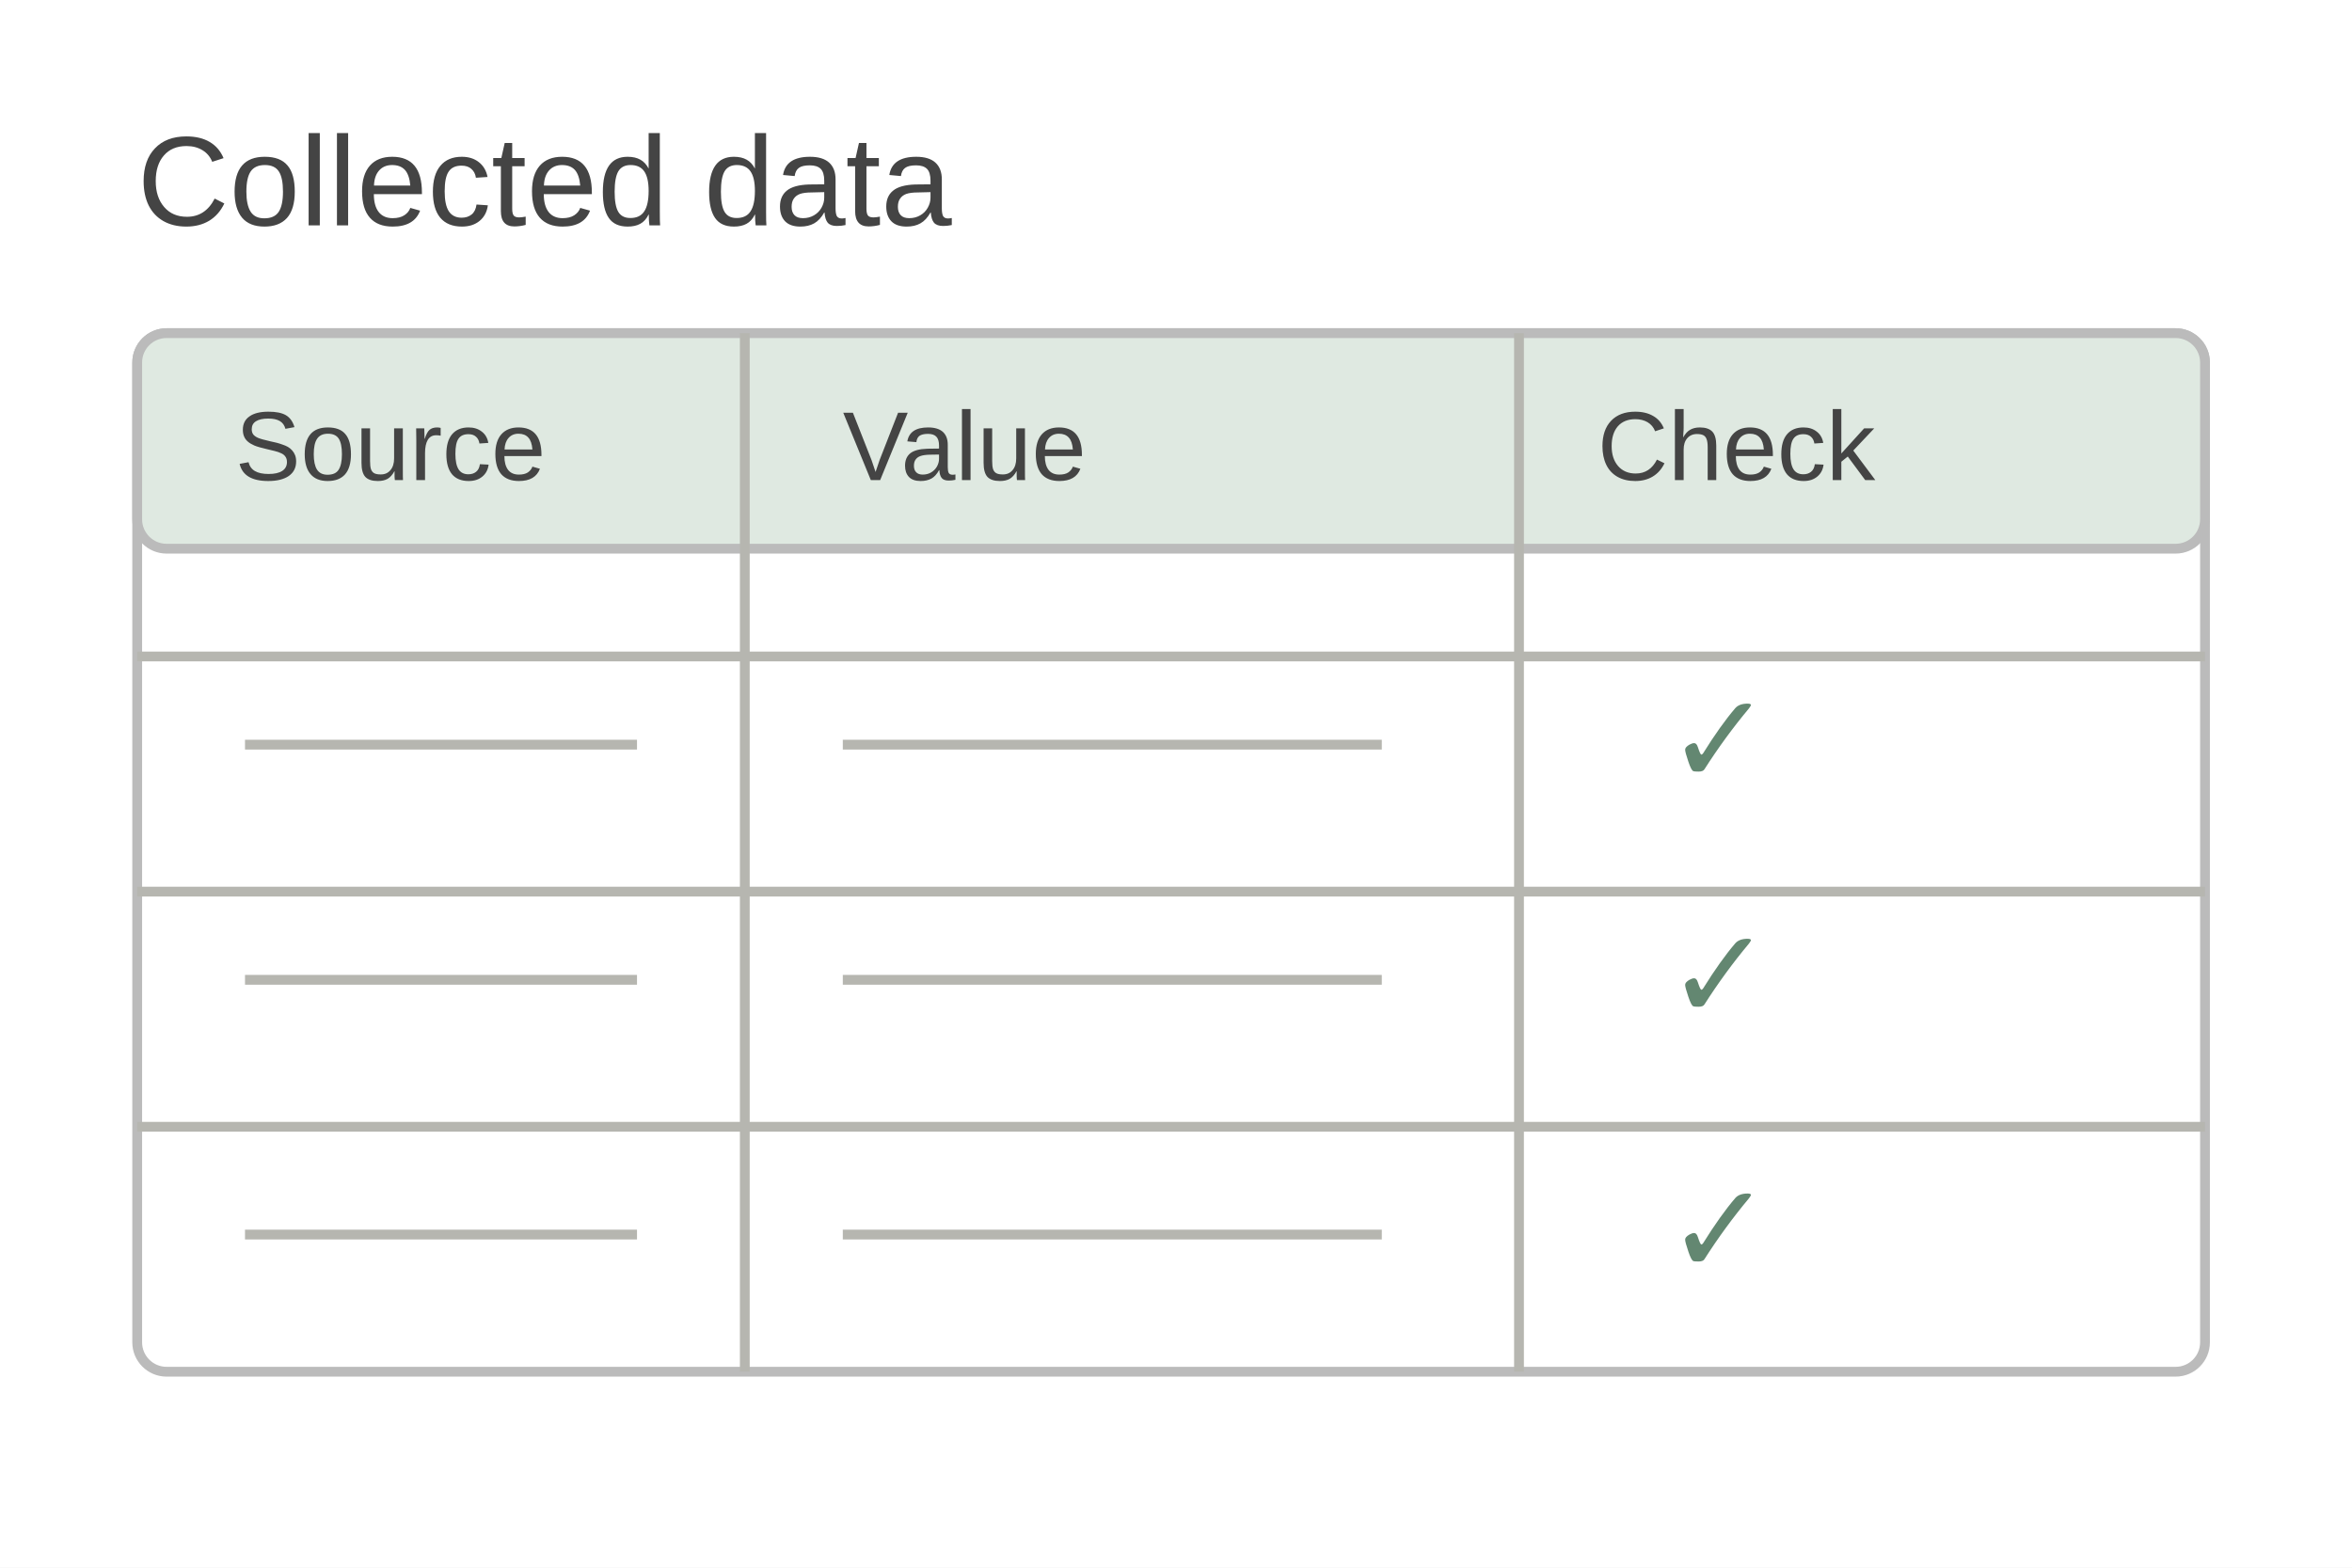
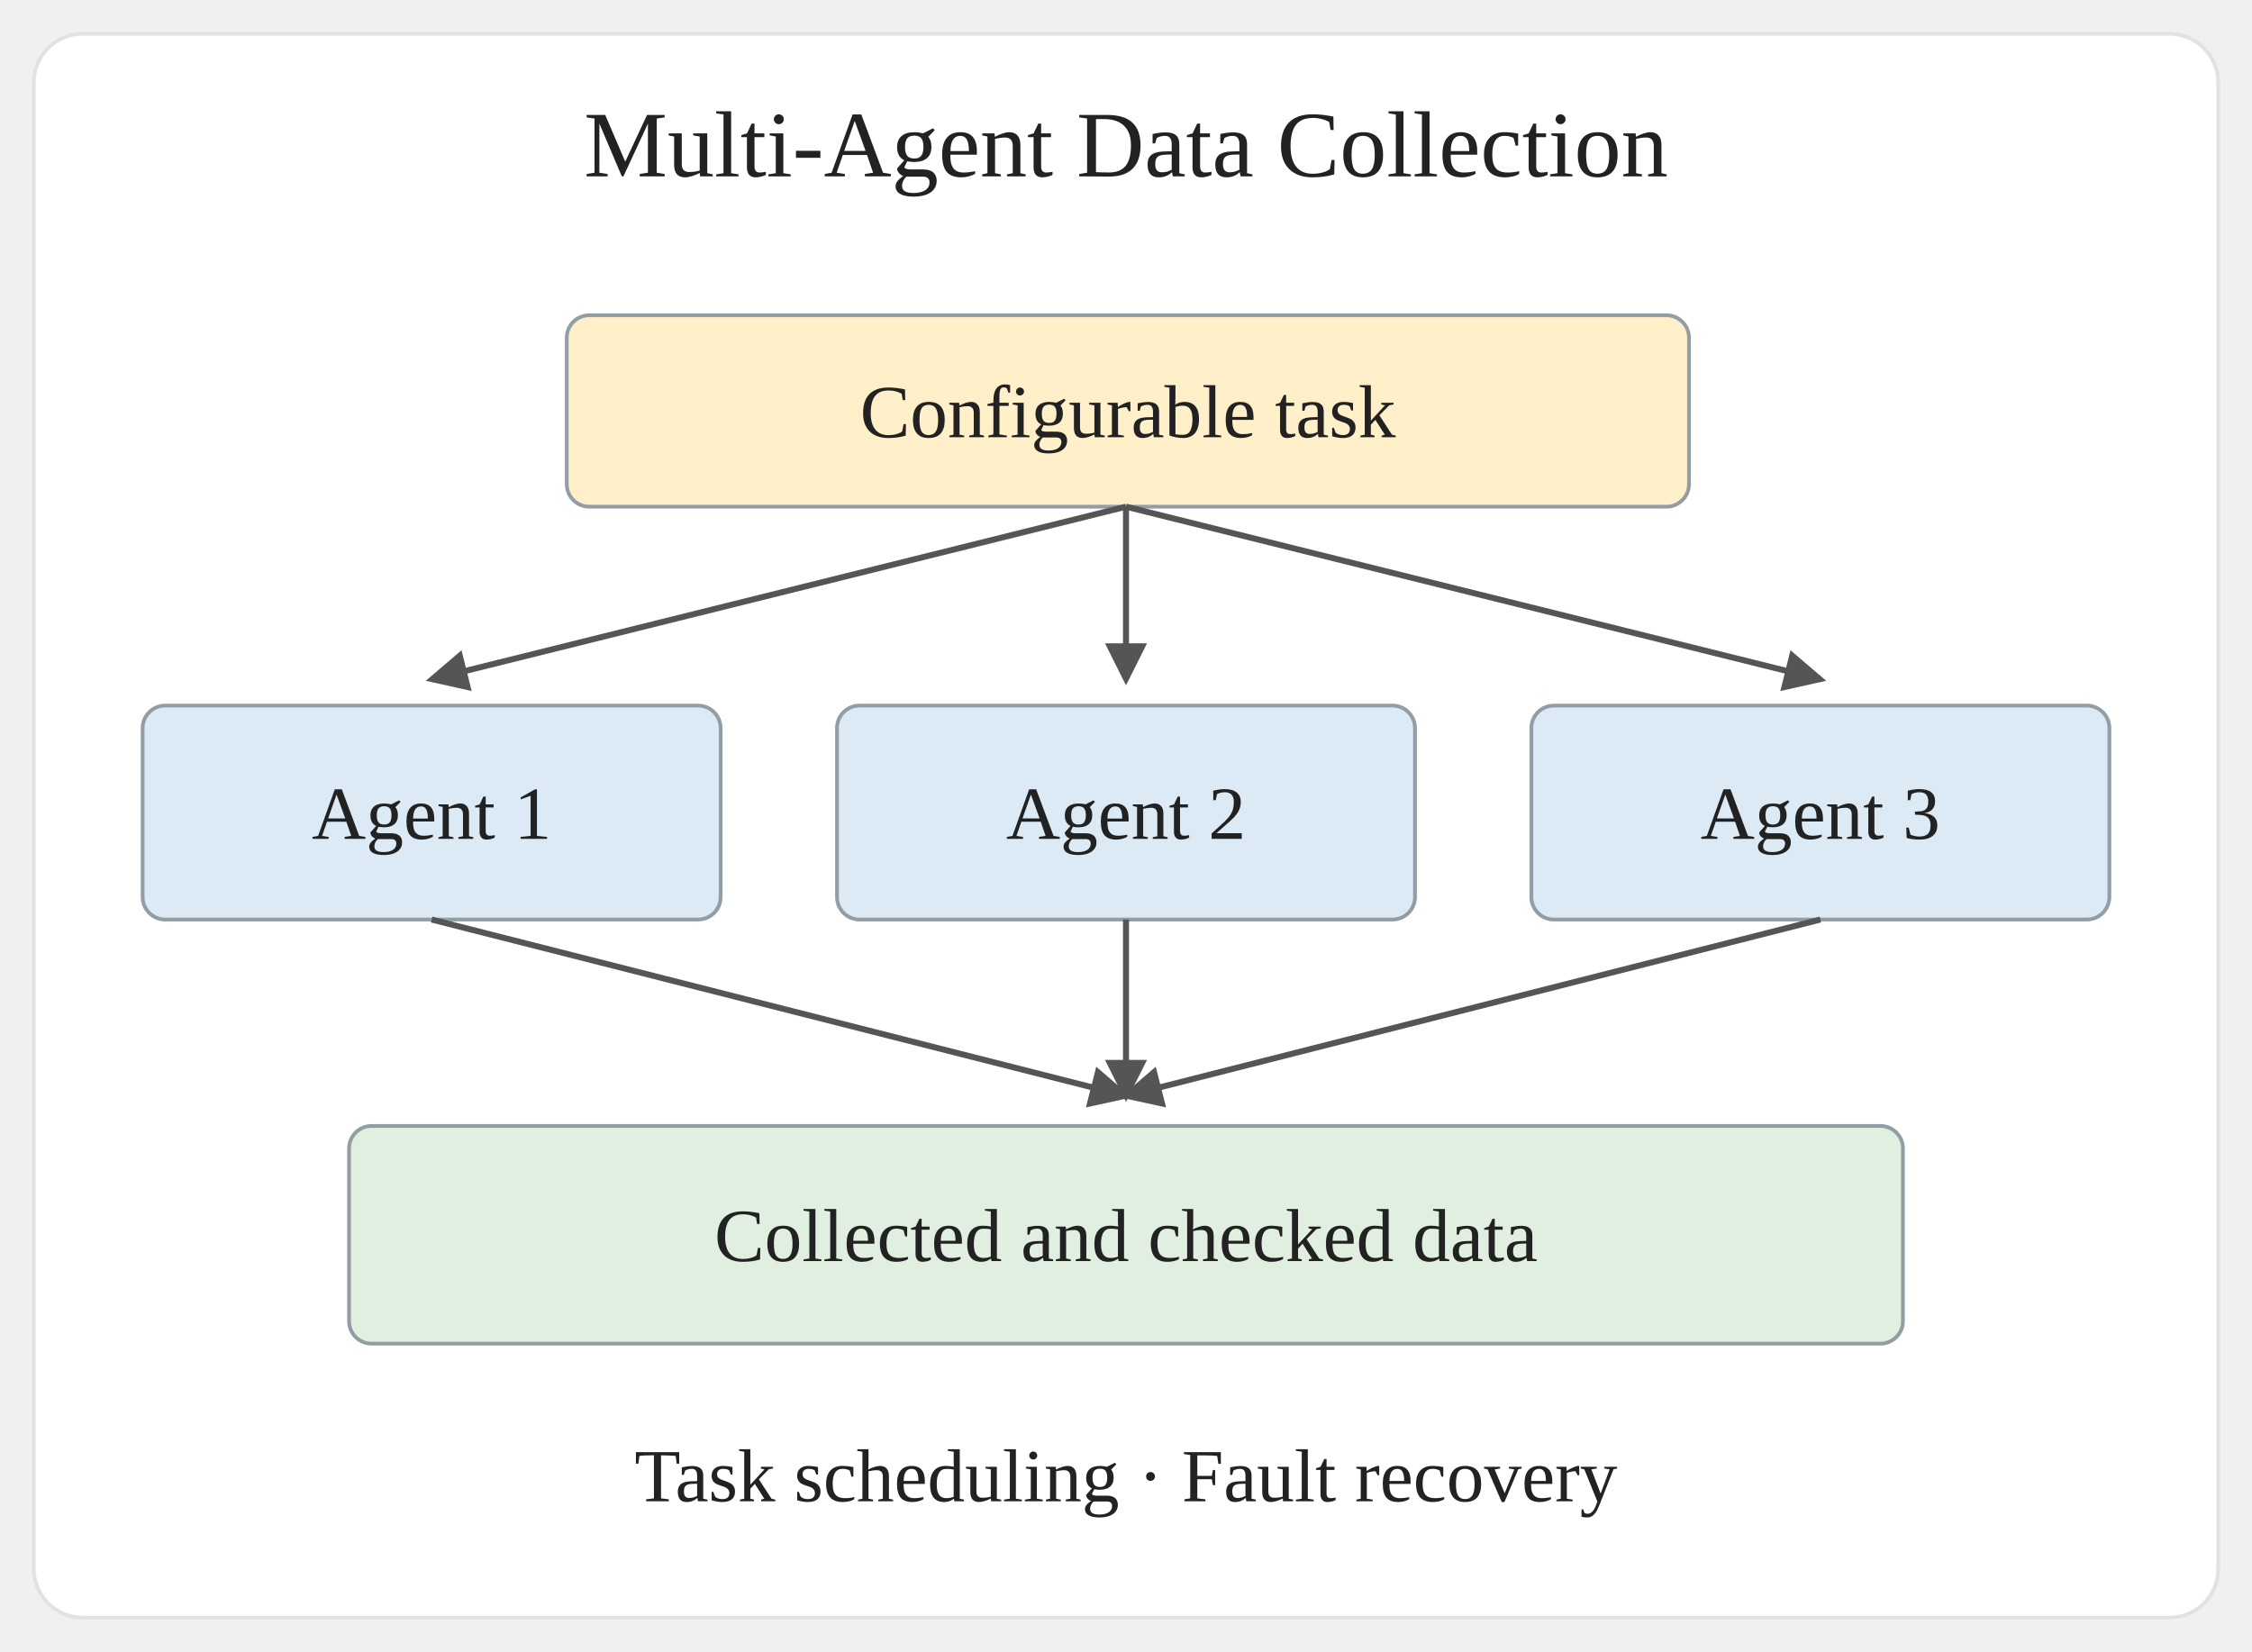
- <svg xmlns="http://www.w3.org/2000/svg" viewBox="0 0 240 160">
-   <rect width="240" height="160" fill="white" />
-   <text x="14" y="23" font-size="13" fill="#444" font-family="Arial,sans-serif">Collected data</text>
-   <rect x="14" y="34" width="211" height="106" rx="3" fill="#fff" stroke="#bbb" stroke-width="1" />
-   <rect x="14" y="34" width="211" height="22" rx="3" fill="#dfe9e1" stroke="#bbb" stroke-width="1" />
-   <path d="M14 67L225 67" stroke="#b6b6b0" fill="none" />
-   <path d="M14 91L225 91" stroke="#b6b6b0" fill="none" />
-   <path d="M14 115L225 115" stroke="#b6b6b0" fill="none" />
-   <path d="M76 34L76 140" stroke="#b6b6b0" fill="none" />
-   <path d="M155 34L155 140" stroke="#b6b6b0" fill="none" />
-   <text x="24" y="49" font-size="10" fill="#444" font-family="Arial,sans-serif">Source</text>
-   <text x="86" y="49" font-size="10" fill="#444" font-family="Arial,sans-serif">Value</text>
-   <text x="163" y="49" font-size="10" fill="#444" font-family="Arial,sans-serif">Check</text>
-   <text x="170" y="80" font-size="13" fill="#638771" font-family="Arial,sans-serif">✓</text>
-   <path d="M25 76L65 76" stroke="#b6b6b0" fill="none" />
-   <path d="M86 76L141 76" stroke="#b6b6b0" fill="none" />
-   <text x="170" y="104" font-size="13" fill="#638771" font-family="Arial,sans-serif">✓</text>
-   <path d="M25 100L65 100" stroke="#b6b6b0" fill="none" />
-   <path d="M86 100L141 100" stroke="#b6b6b0" fill="none" />
-   <text x="170" y="130" font-size="13" fill="#638771" font-family="Arial,sans-serif">✓</text>
-   <path d="M25 126L65 126" stroke="#b6b6b0" fill="none" />
-   <path d="M86 126L141 126" stroke="#b6b6b0" fill="none" />
+ <svg xmlns="http://www.w3.org/2000/svg" width="600" height="440" viewBox="0 0 600 440">
+   <defs>
+     <marker id="a" markerWidth="7" markerHeight="7" refX="6" refY="3.5" orient="auto">
+       <path d="M0 0L7 3.5L0 7Z" fill="#555" />
+     </marker>
+   </defs>
+   <rect x="9" y="9" width="582" height="422" rx="13" fill="white" stroke="#e2e2e2" />
+   <g font-family="Georgia, 'Times New Roman', serif" fill="#222">
+     <text x="300" y="47" font-size="25" text-anchor="middle">Multi-Agent Data Collection</text>
+     <rect x="151" y="84" width="299" height="51" rx="6" fill="#fff0ca" stroke="#929da5" />
+     <text x="300.5" y="116.5" font-size="20" text-anchor="middle">Configurable task</text>
+     <path d="M300 135L115 181" fill="none" stroke="#555" stroke-width="1.6" marker-end="url(#a)" />
+     <rect x="38" y="188" width="154" height="57" rx="6" fill="#dbeaf5" stroke="#929da5" />
+     <text x="115" y="223.5" font-size="20" text-anchor="middle">Agent 1</text>
+     <path d="M115 245L300 292" fill="none" stroke="#555" stroke-width="1.6" marker-end="url(#a)" />
+     <path d="M300 135L300 181" fill="none" stroke="#555" stroke-width="1.6" marker-end="url(#a)" />
+     <rect x="223" y="188" width="154" height="57" rx="6" fill="#dbeaf5" stroke="#929da5" />
+     <text x="300" y="223.5" font-size="20" text-anchor="middle">Agent 2</text>
+     <path d="M300 245L300 292" fill="none" stroke="#555" stroke-width="1.6" marker-end="url(#a)" />
+     <path d="M300 135L485 181" fill="none" stroke="#555" stroke-width="1.6" marker-end="url(#a)" />
+     <rect x="408" y="188" width="154" height="57" rx="6" fill="#dbeaf5" stroke="#929da5" />
+     <text x="485" y="223.5" font-size="20" text-anchor="middle">Agent 3</text>
+     <path d="M485 245L300 292" fill="none" stroke="#555" stroke-width="1.6" marker-end="url(#a)" />
+     <rect x="93" y="300" width="414" height="58" rx="6" fill="#e0efdf" stroke="#929da5" />
+     <text x="300" y="336" font-size="20" text-anchor="middle">Collected and checked data</text>
+     <text x="300" y="400" font-size="20" text-anchor="middle">Task scheduling · Fault recovery</text>
+   </g>
</svg>
